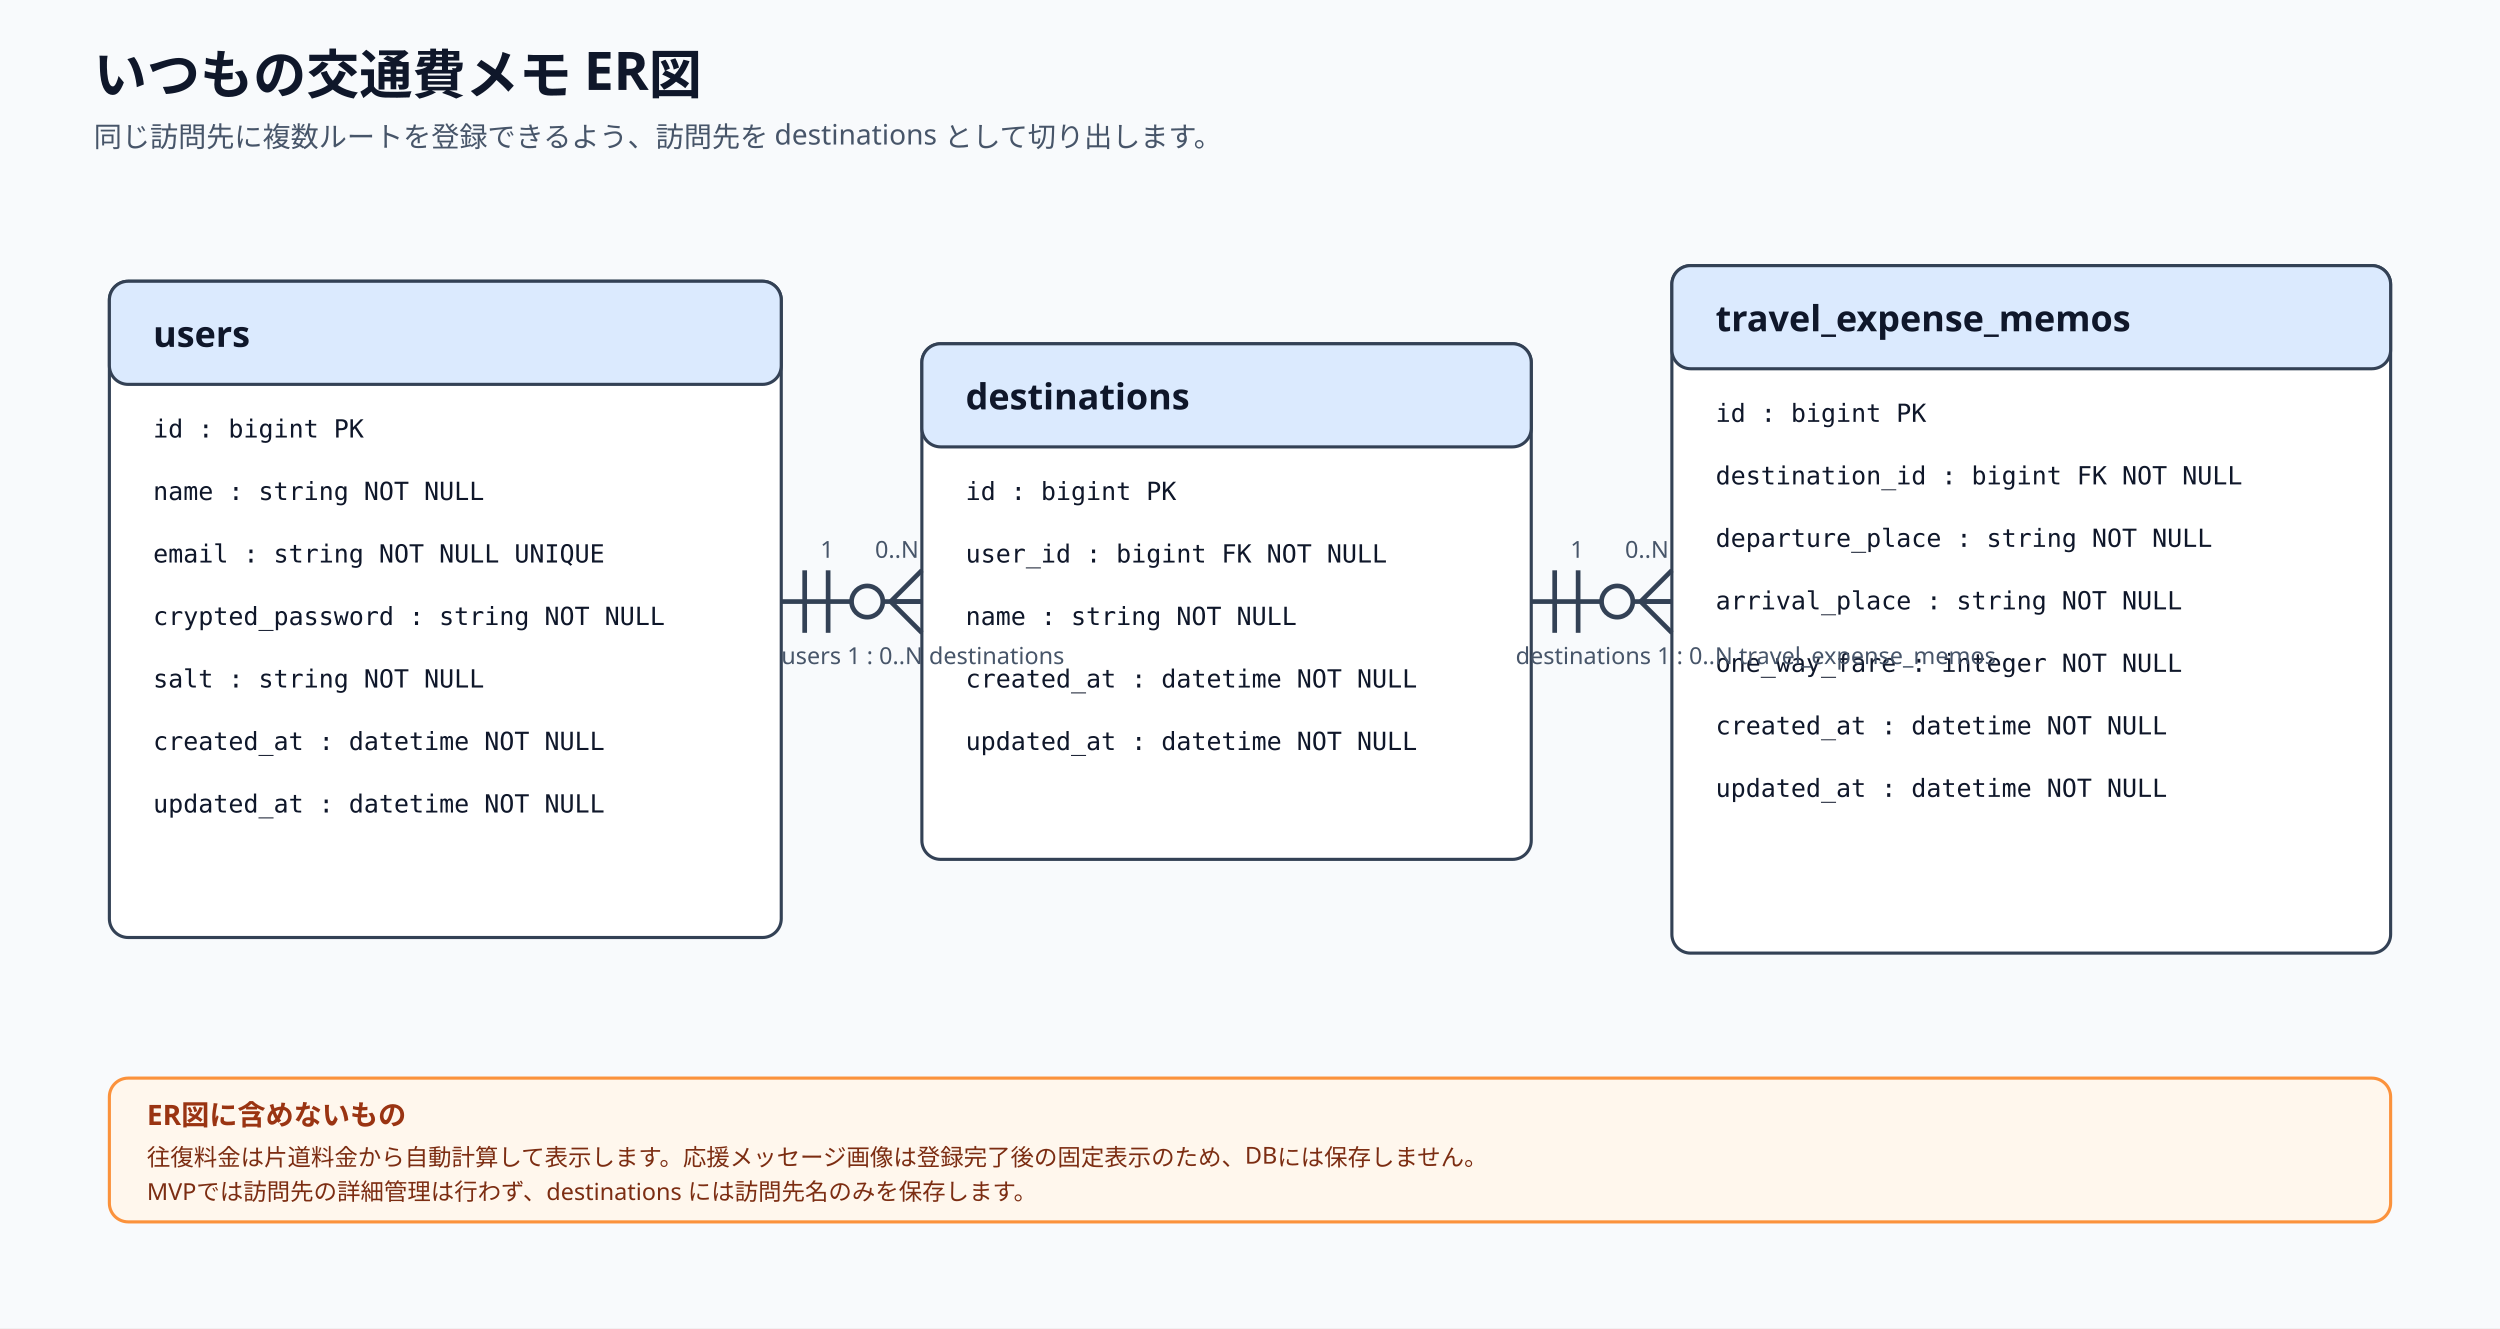
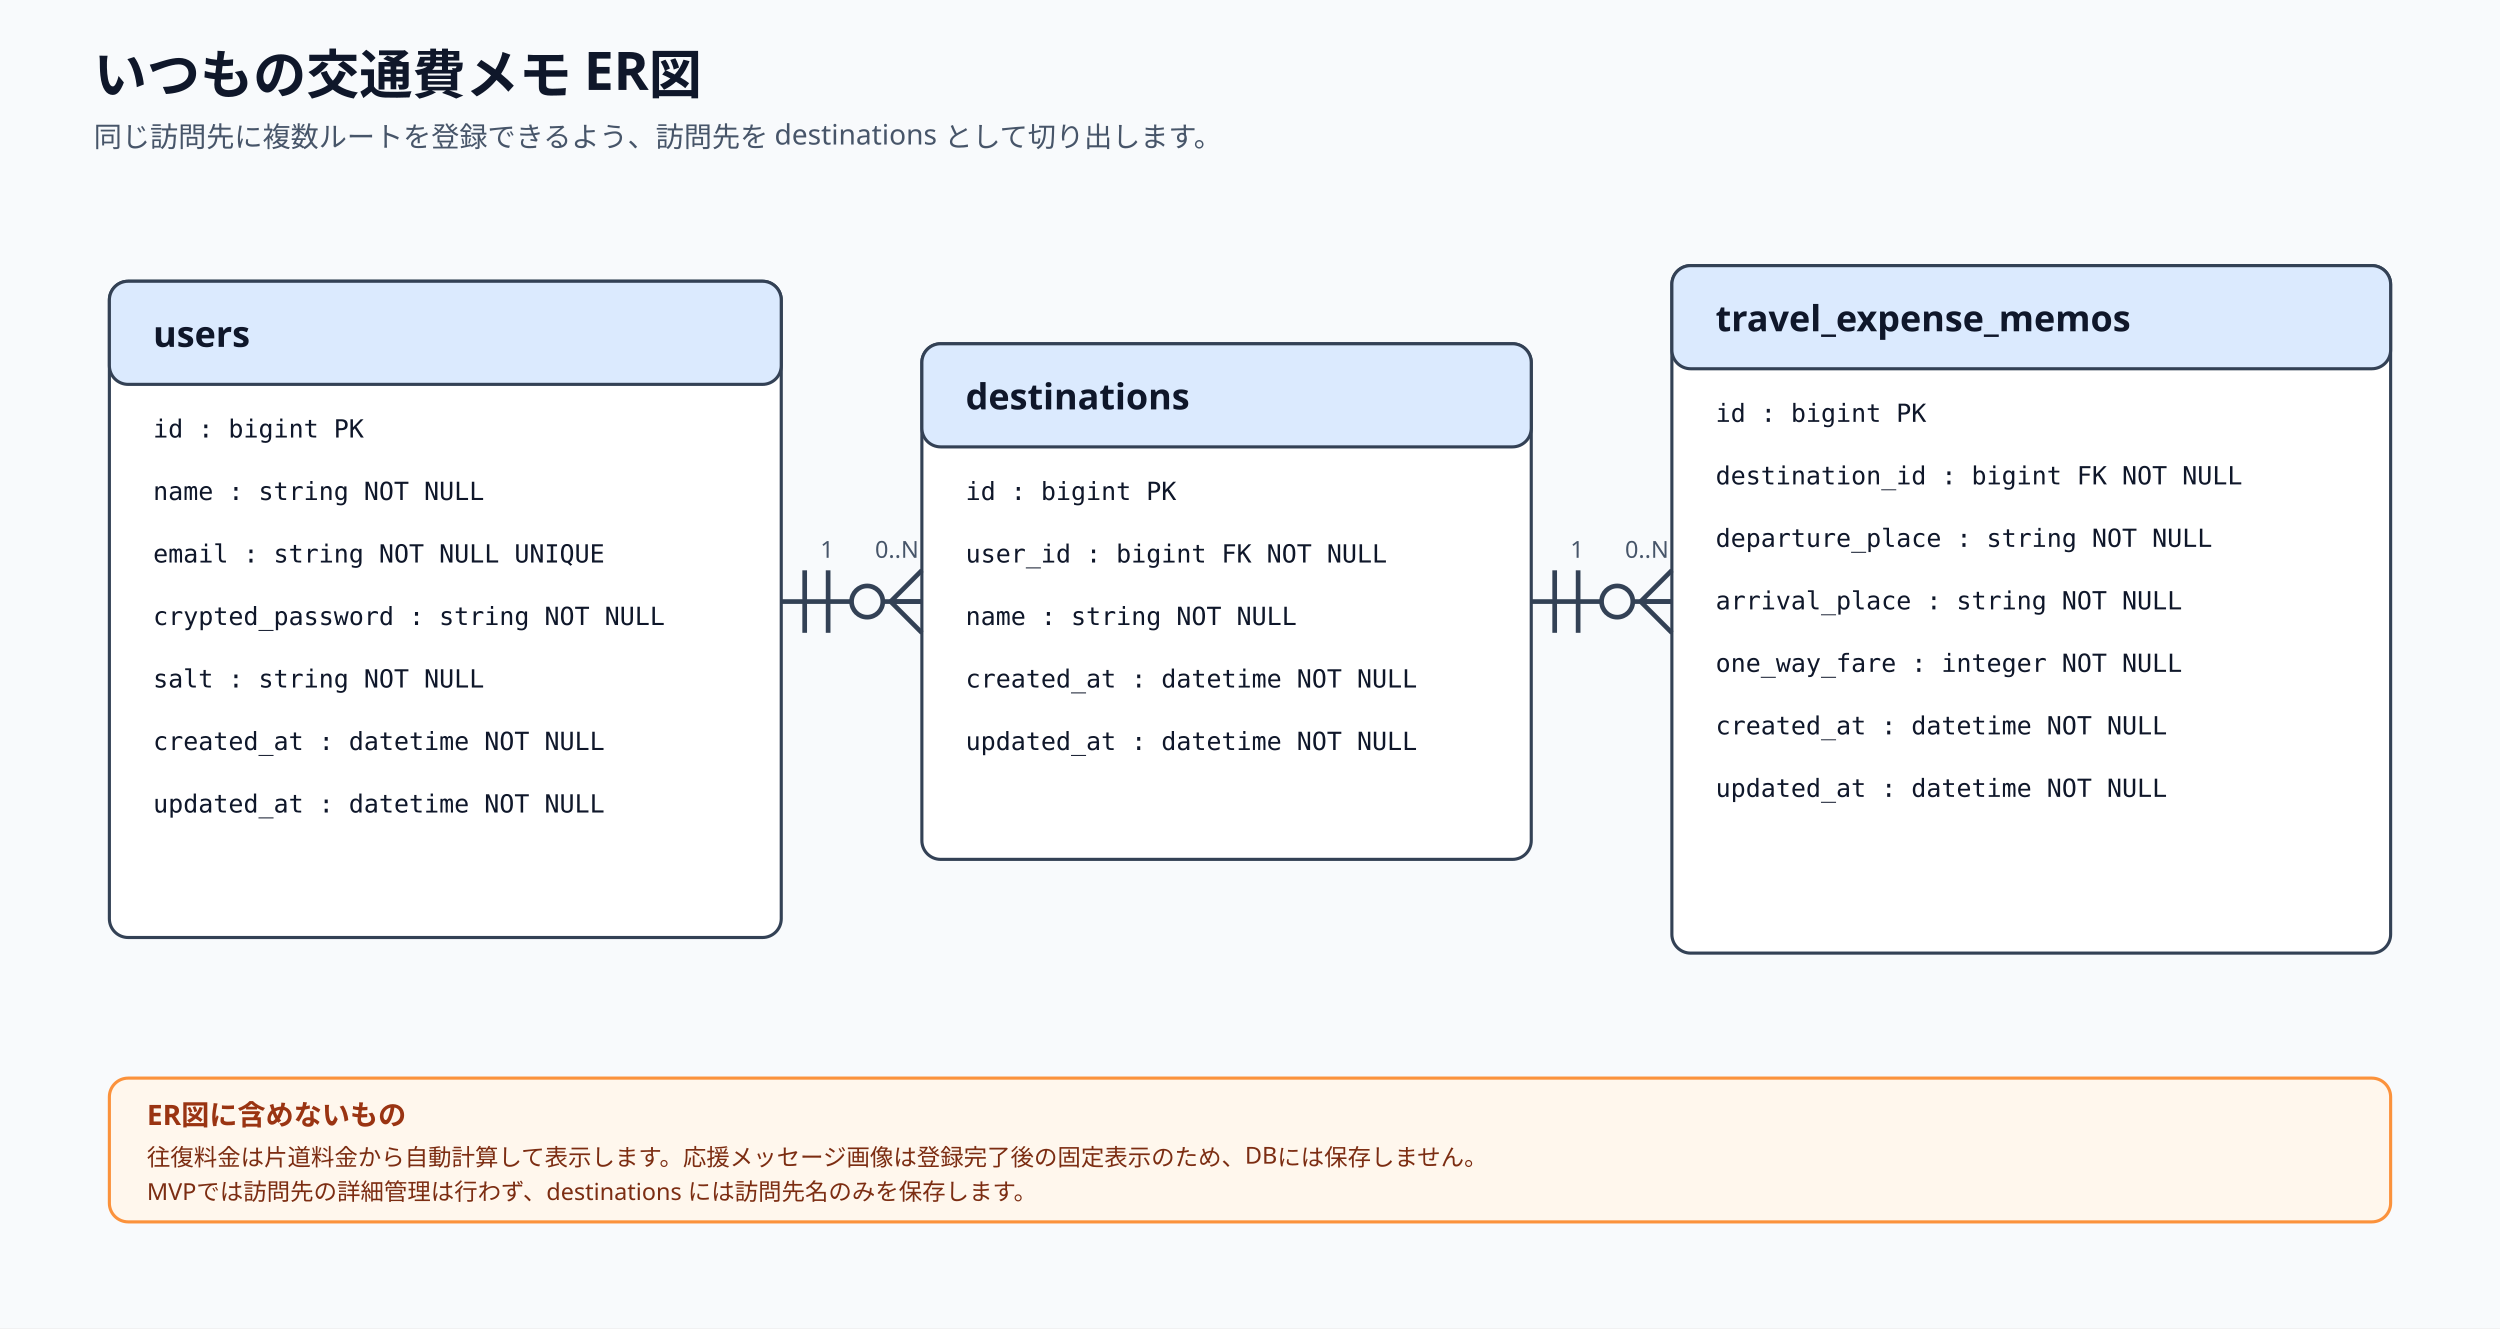
<svg xmlns="http://www.w3.org/2000/svg" width="1600" height="850" viewBox="0 0 1600 850">
  <defs>
    <style>
      .bg { fill: #f8fafc; }
      .title { font: 700 34px sans-serif; fill: #0f172a; }
      .subtitle { font: 500 18px sans-serif; fill: #475569; }
      .table { fill: #ffffff; stroke: #334155; stroke-width: 2; rx: 12; }
      .table-head { fill: #dbeafe; stroke: #334155; stroke-width: 2; rx: 12; }
      .table-name { font: 700 23px sans-serif; fill: #0f172a; }
      .col { font: 16px monospace; fill: #0f172a; }
      .note { font: 15px sans-serif; fill: #475569; }
      .relation { stroke: #334155; stroke-width: 3; fill: none; }
      .card { fill: #fff7ed; stroke: #fb923c; stroke-width: 2; rx: 12; }
      .card-title { font: 700 18px sans-serif; fill: #9a3412; }
      .card-text { font: 15px sans-serif; fill: #7c2d12; }
    </style>
  </defs>
  <rect class="bg" width="1600" height="850" />
  <text x="60" y="60" class="title">いつもの交通費メモ ER図</text>
  <text x="60" y="94" class="subtitle">同じ訪問先に複数ルートを登録できるよう、訪問先を destinations として切り出します。</text>
  <g transform="translate(70 180)">
    <rect class="table" width="430" height="420" />
    <rect class="table-head" width="430" height="66" />
    <text x="28" y="42" class="table-name">users</text>
    <text x="28" y="100" class="col">id : bigint PK</text>
    <text x="28" y="140" class="col">name : string NOT NULL</text>
    <text x="28" y="180" class="col">email : string NOT NULL UNIQUE</text>
    <text x="28" y="220" class="col">crypted_password : string NOT NULL</text>
    <text x="28" y="260" class="col">salt : string NOT NULL</text>
    <text x="28" y="300" class="col">created_at : datetime NOT NULL</text>
    <text x="28" y="340" class="col">updated_at : datetime NOT NULL</text>
  </g>
  <g transform="translate(590 220)">
    <rect class="table" width="390" height="330" />
    <rect class="table-head" width="390" height="66" />
    <text x="28" y="42" class="table-name">destinations</text>
    <text x="28" y="100" class="col">id : bigint PK</text>
    <text x="28" y="140" class="col">user_id : bigint FK NOT NULL</text>
    <text x="28" y="180" class="col">name : string NOT NULL</text>
    <text x="28" y="220" class="col">created_at : datetime NOT NULL</text>
    <text x="28" y="260" class="col">updated_at : datetime NOT NULL</text>
  </g>
  <g transform="translate(1070 170)">
    <rect class="table" width="460" height="440" />
    <rect class="table-head" width="460" height="66" />
    <text x="28" y="42" class="table-name">travel_expense_memos</text>
    <text x="28" y="100" class="col">id : bigint PK</text>
    <text x="28" y="140" class="col">destination_id : bigint FK NOT NULL</text>
    <text x="28" y="180" class="col">departure_place : string NOT NULL</text>
    <text x="28" y="220" class="col">arrival_place : string NOT NULL</text>
    <text x="28" y="260" class="col">one_way_fare : integer NOT NULL</text>
    <text x="28" y="300" class="col">created_at : datetime NOT NULL</text>
    <text x="28" y="340" class="col">updated_at : datetime NOT NULL</text>
  </g>
  <path class="relation" d="M500 385 L590 385" />
  <text x="525" y="357" class="note">1</text>
  <text x="560" y="357" class="note">0..N</text>
-   <text x="500" y="425" class="note">users 1 : 0..N destinations</text>
  <path class="relation" d="M515 365 L515 405" />
  <path class="relation" d="M530 365 L530 405" />
  <circle cx="555" cy="385" r="10" stroke="#334155" stroke-width="3" fill="#f8fafc" />
  <path class="relation" d="M570 385 L590 385" />
  <path class="relation" d="M570 385 L590 365" />
  <path class="relation" d="M570 385 L590 405" />
  <path class="relation" d="M980 385 L1070 385" />
  <text x="1005" y="357" class="note">1</text>
  <text x="1040" y="357" class="note">0..N</text>
-   <text x="970" y="425" class="note">destinations 1 : 0..N travel_expense_memos</text>
  <path class="relation" d="M995 365 L995 405" />
  <path class="relation" d="M1010 365 L1010 405" />
  <circle cx="1035" cy="385" r="10" stroke="#334155" stroke-width="3" fill="#f8fafc" />
  <path class="relation" d="M1050 385 L1070 385" />
  <path class="relation" d="M1050 385 L1070 365" />
  <path class="relation" d="M1050 385 L1070 405" />
  <g transform="translate(70 690)">
    <rect class="card" width="1460" height="92" />
    <text x="24" y="30" class="card-title">ER図に含めないもの</text>
    <text x="24" y="56" class="card-text">往復料金は片道料金から自動計算して表示します。応援メッセージ画像は登録完了後の固定表示のため、DBには保存しません。</text>
    <text x="24" y="78" class="card-text">MVPでは訪問先の詳細管理は行わず、destinations には訪問先名のみを保存します。</text>
  </g>
</svg>
